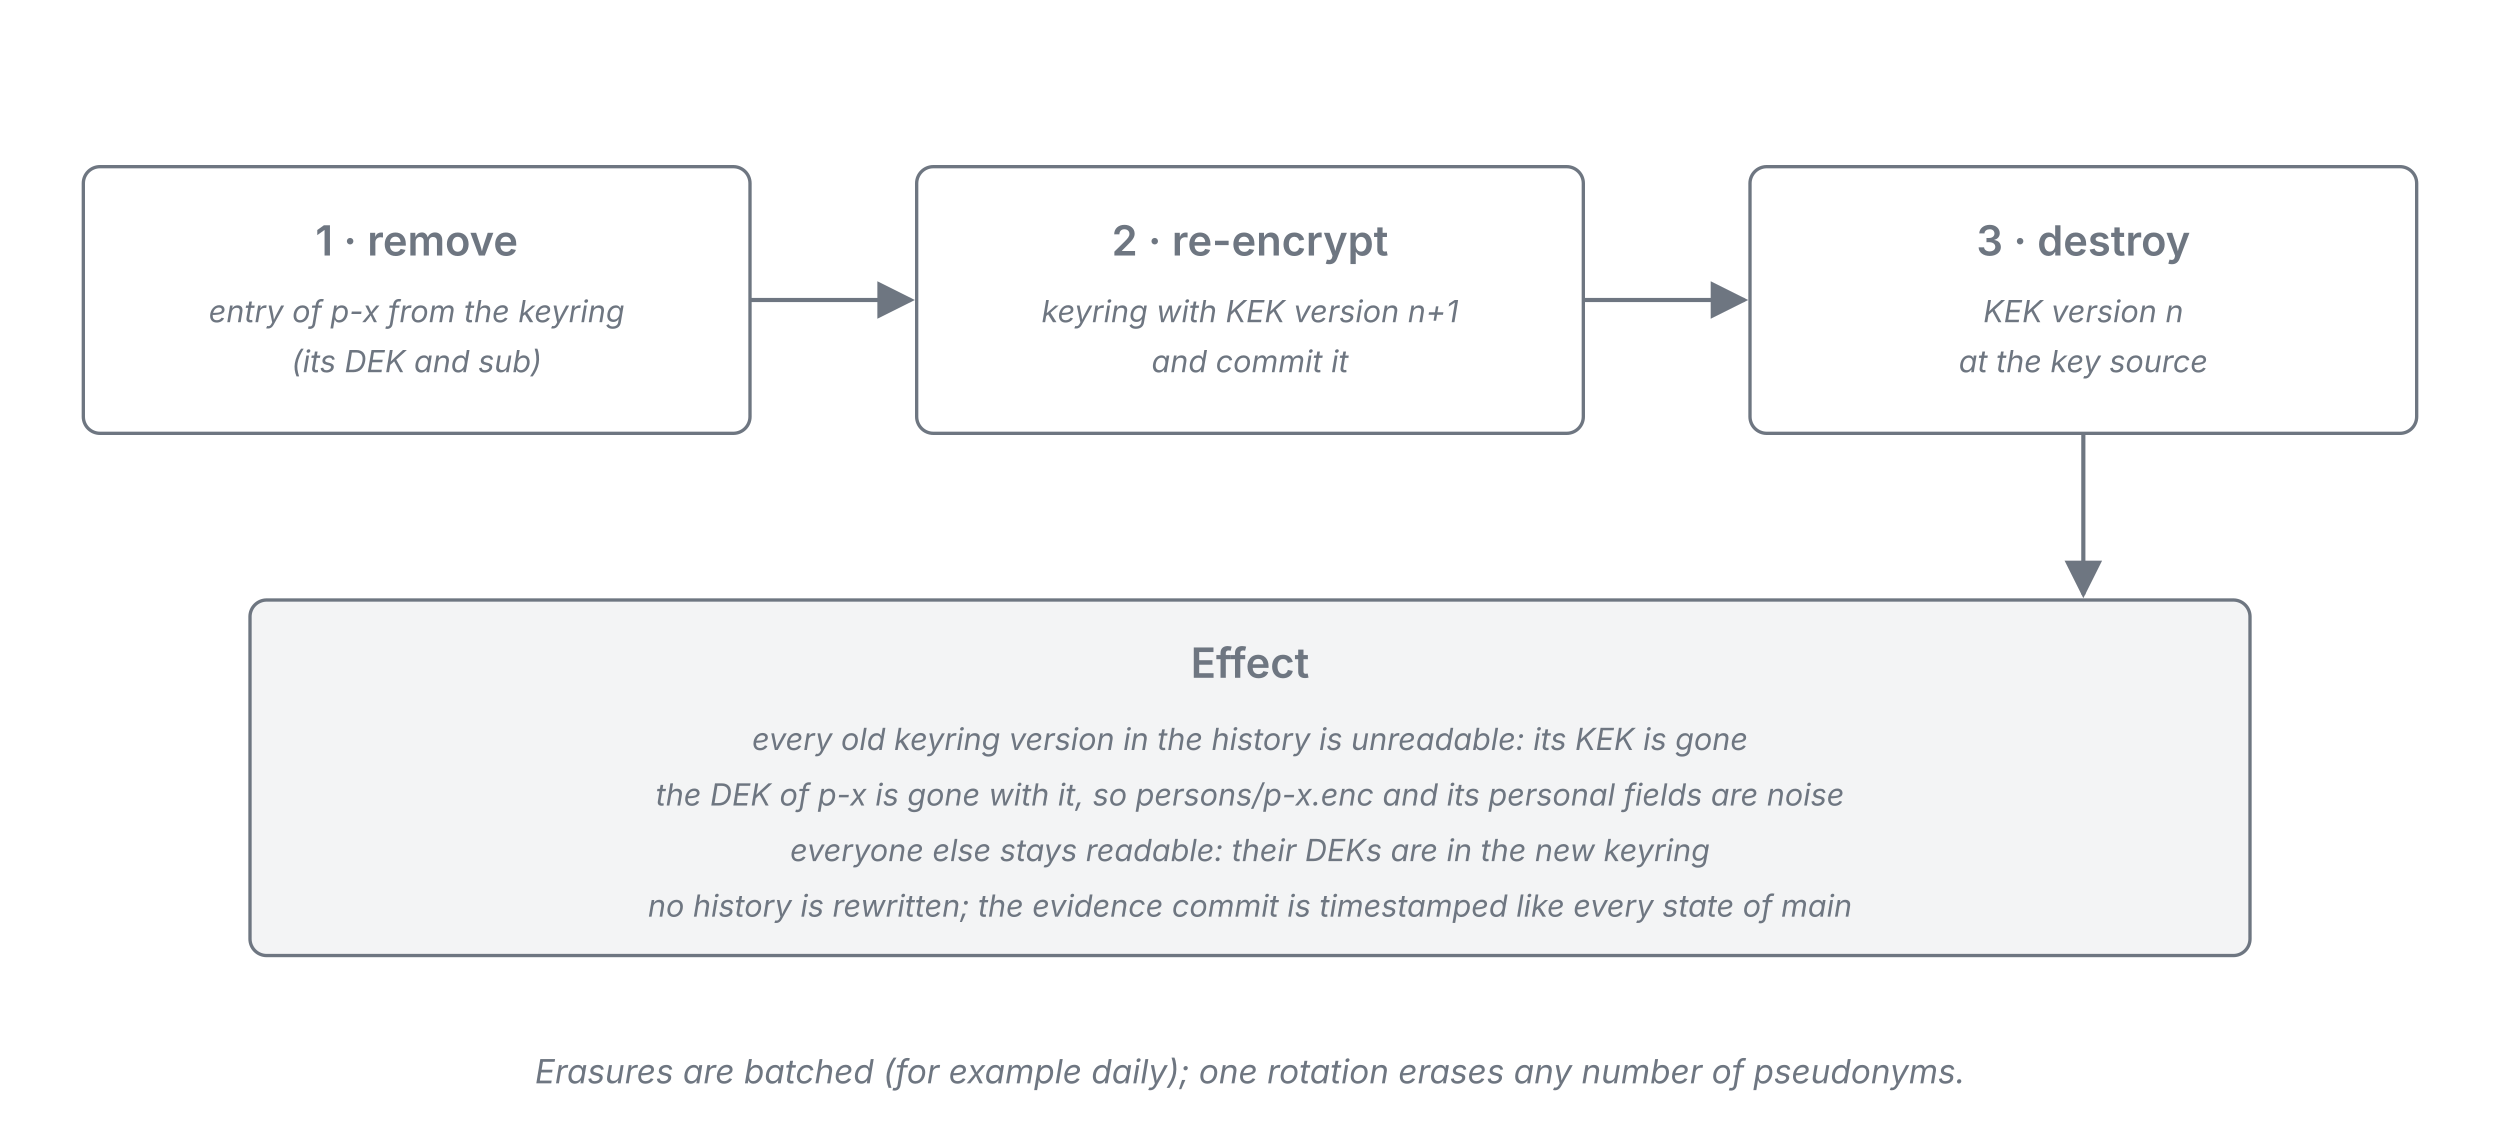
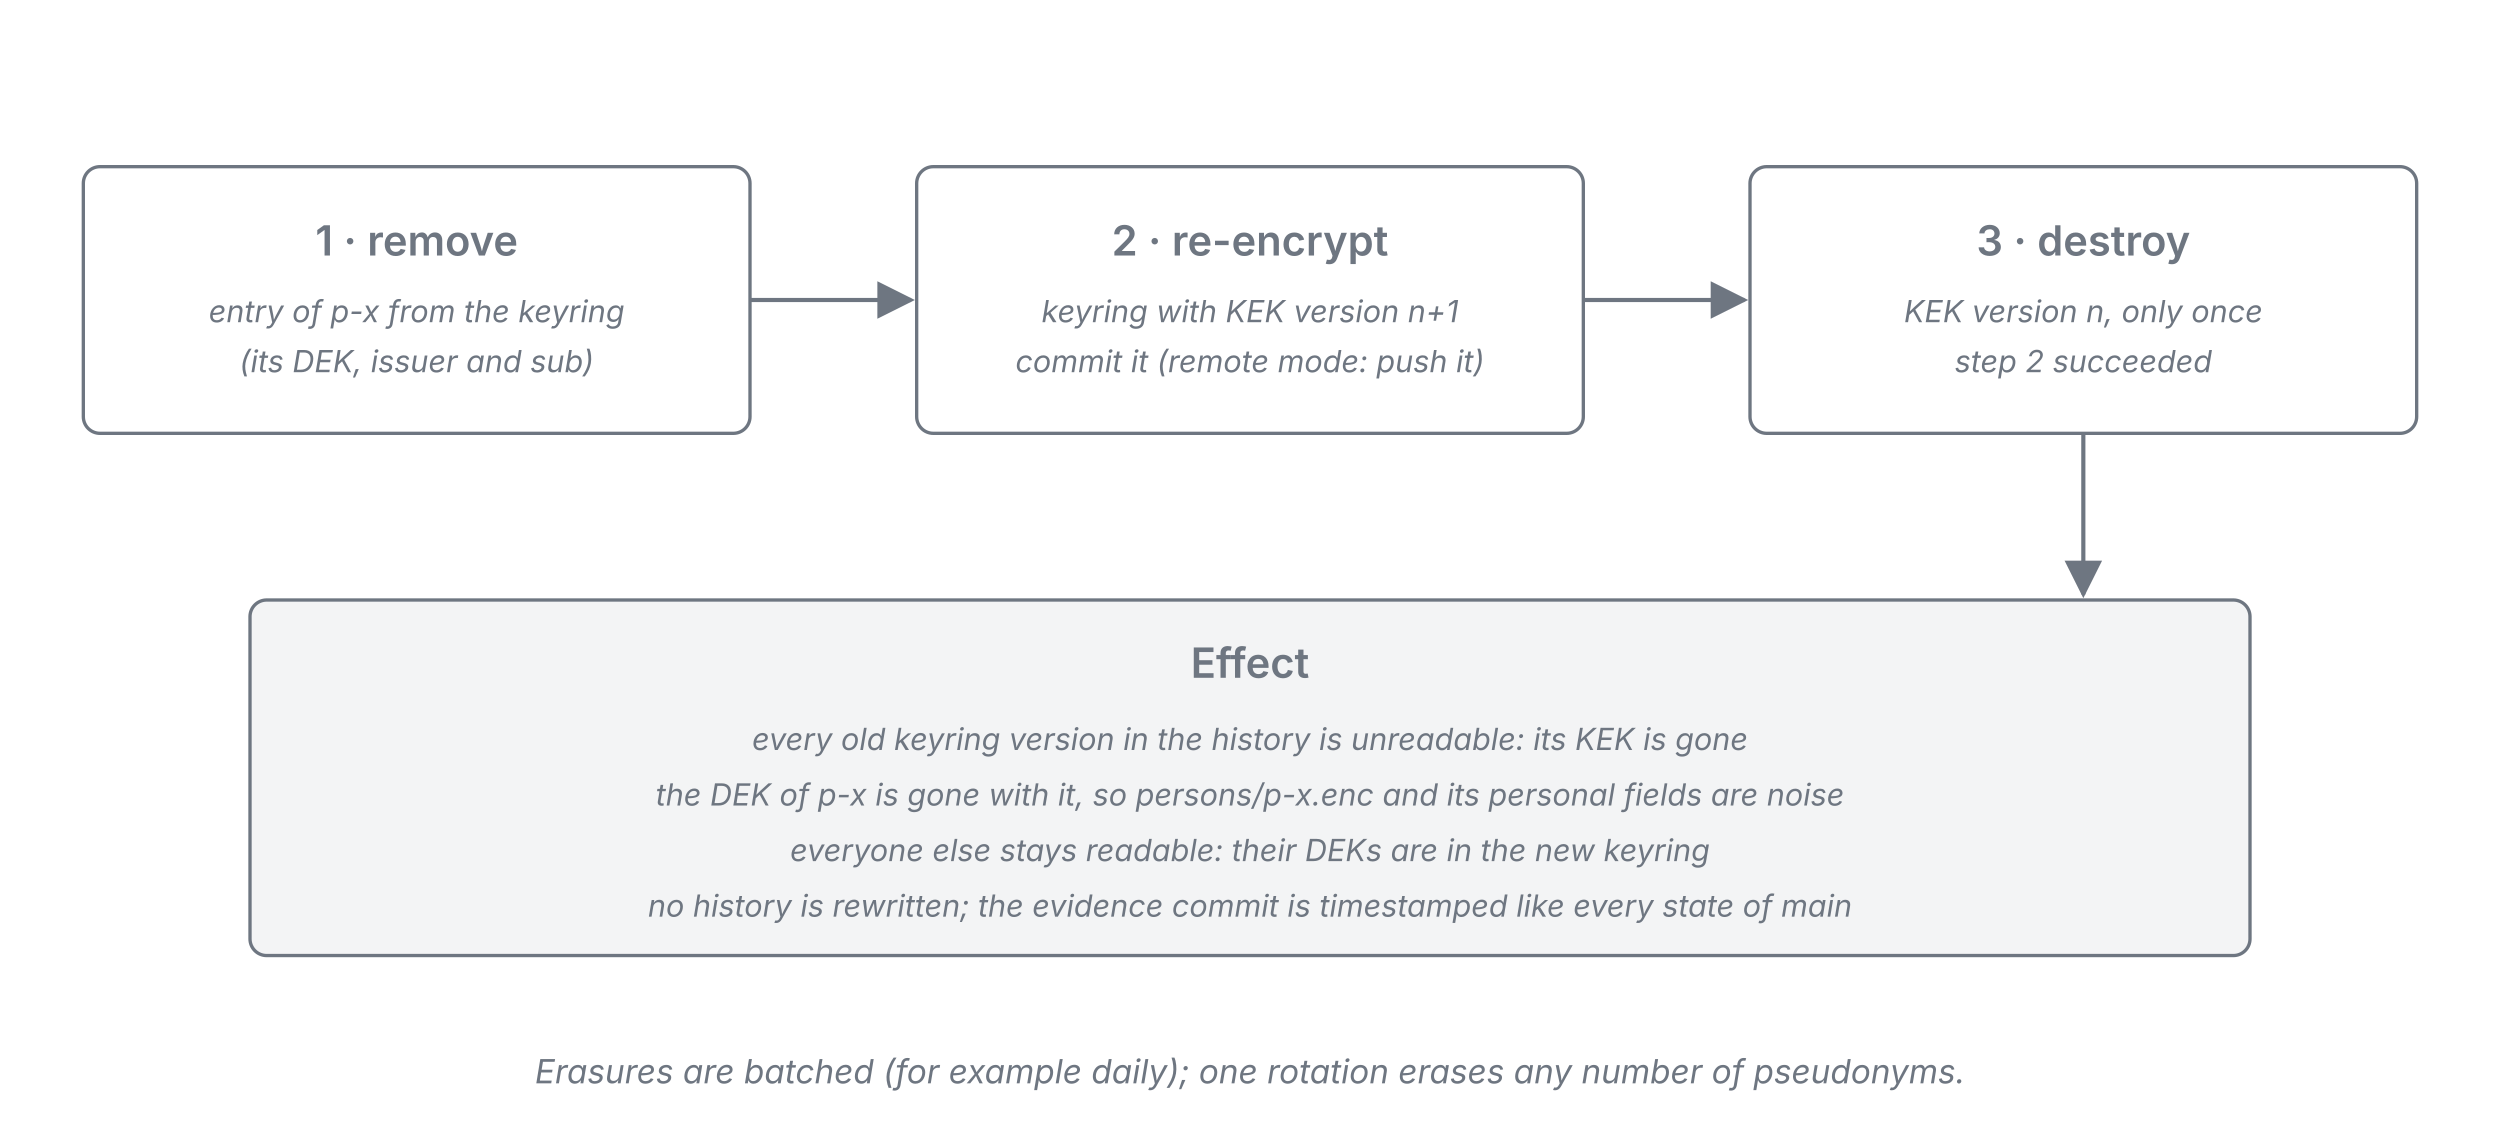
<svg xmlns="http://www.w3.org/2000/svg" viewBox="0 0 900 410" role="img" aria-labelledby="title desc" font-family="ui-sans-serif, -apple-system, system-ui, 'Segoe UI', sans-serif">
  <defs>
    <marker id="arrow" viewBox="0 0 10 10" refX="9" refY="5" markerWidth="9" markerHeight="9" orient="auto">
      <path d="M0,0 L10,5 L0,10 z" class="arrow-fill" />
    </marker>
    <style>
      .hdr        { font-size: 15px; font-weight: 600; fill: #6e7681; text-anchor: middle; }
      .hdr-l      { font-size: 15px; font-weight: 600; fill: #6e7681; text-anchor: start; }
      .sub        { font-size: 11px; fill: #6e7681; text-anchor: middle; font-style: italic; }
      .sub-l      { font-size: 11px; fill: #6e7681; text-anchor: start; font-style: italic; }
      .item       { font-size: 12px; fill: #6e7681; font-family: ui-monospace, "SF Mono", Menlo, Consolas, monospace; }
      .item-c     { font-size: 12px; fill: #6e7681; font-family: ui-monospace, "SF Mono", Menlo, Consolas, monospace; text-anchor: middle; }
      .item-b     { font-size: 12px; fill: #6e7681; font-family: ui-monospace, "SF Mono", Menlo, Consolas, monospace; text-anchor: middle; font-weight: 700; }
      .lbl        { font-size: 11px; fill: #6e7681; text-anchor: middle; font-style: italic; }
      .caption    { font-size: 12px; fill: #6e7681; text-anchor: middle; font-style: italic; }
      .stroke     { stroke: #6e7681; stroke-width: 1.2; fill: none; }
      .stroke-d   { stroke: #6e7681; stroke-width: 1.2; fill: none; stroke-dasharray: 5 4; }
      .tint       { stroke: #6e7681; stroke-width: 1.2; fill: #6e7681; fill-opacity: 0.08; }
      .arrow      { stroke: #6e7681; stroke-width: 1.5; fill: none; }
      .arrow-ret  { stroke: #6e7681; stroke-width: 1.5; fill: none; stroke-dasharray: 5 4; }
      .arrow-fill { fill: #6e7681; }
      .sep        { stroke: #6e7681; stroke-width: 0.6; stroke-dasharray: 3 3; }
      .activation { stroke: #6e7681; stroke-width: 0.8; fill: #6e7681; fill-opacity: 0.15; }
    </style>
  </defs>
  <rect class="stroke" x="30" y="60" width="240" height="96" rx="6" ry="6" />
  <text x="150" y="92" class="hdr">1 · remove</text>
  <text x="150" y="116" class="sub">entry of p-x from the keyring</text>
-   <text x="150" y="134" class="sub">(its DEK and sub)</text>
+   <text x="150" y="134" class="sub">(its DEK, issuer and sub)</text>
  <rect class="stroke" x="330" y="60" width="240" height="96" rx="6" ry="6" />
  <text x="450" y="92" class="hdr">2 · re-encrypt</text>
  <text x="450" y="116" class="sub">keyring with KEK version n+1</text>
-   <text x="450" y="134" class="sub">and commit it</text>
+   <text x="450" y="134" class="sub">commit it (remote mode: push it)</text>
  <rect class="stroke" x="630" y="60" width="240" height="96" rx="6" ry="6" />
  <text x="750" y="92" class="hdr">3 · destroy</text>
-   <text x="750" y="116" class="sub">KEK version n</text>
-   <text x="750" y="134" class="sub">at the key source</text>
+   <text x="750" y="116" class="sub">KEK version n, only once</text>
+   <text x="750" y="134" class="sub">step 2 succeeded</text>
  <line class="arrow" x1="270" y1="108" x2="328" y2="108" marker-end="url(#arrow)" />
  <line class="arrow" x1="570" y1="108" x2="628" y2="108" marker-end="url(#arrow)" />
  <line class="arrow" x1="750" y1="156" x2="750" y2="214" marker-end="url(#arrow)" />
  <rect class="tint" x="90" y="216" width="720" height="128" rx="6" ry="6" />
  <text x="450" y="244" class="hdr">Effect</text>
  <text x="450" y="270" class="sub">every old keyring version in the history is unreadable: its KEK is gone</text>
  <text x="450" y="290" class="sub">the DEK of p-x is gone with it, so persons/p-x.enc and its personal fields are noise</text>
  <text x="450" y="310" class="sub">everyone else stays readable: their DEKs are in the new keyring</text>
  <text x="450" y="330" class="sub">no history is rewritten; the evidence commit is timestamped like every state of main</text>
  <text x="450" y="390" class="caption">Erasures are batched (for example daily); one rotation erases any number of pseudonyms.</text>
</svg>
